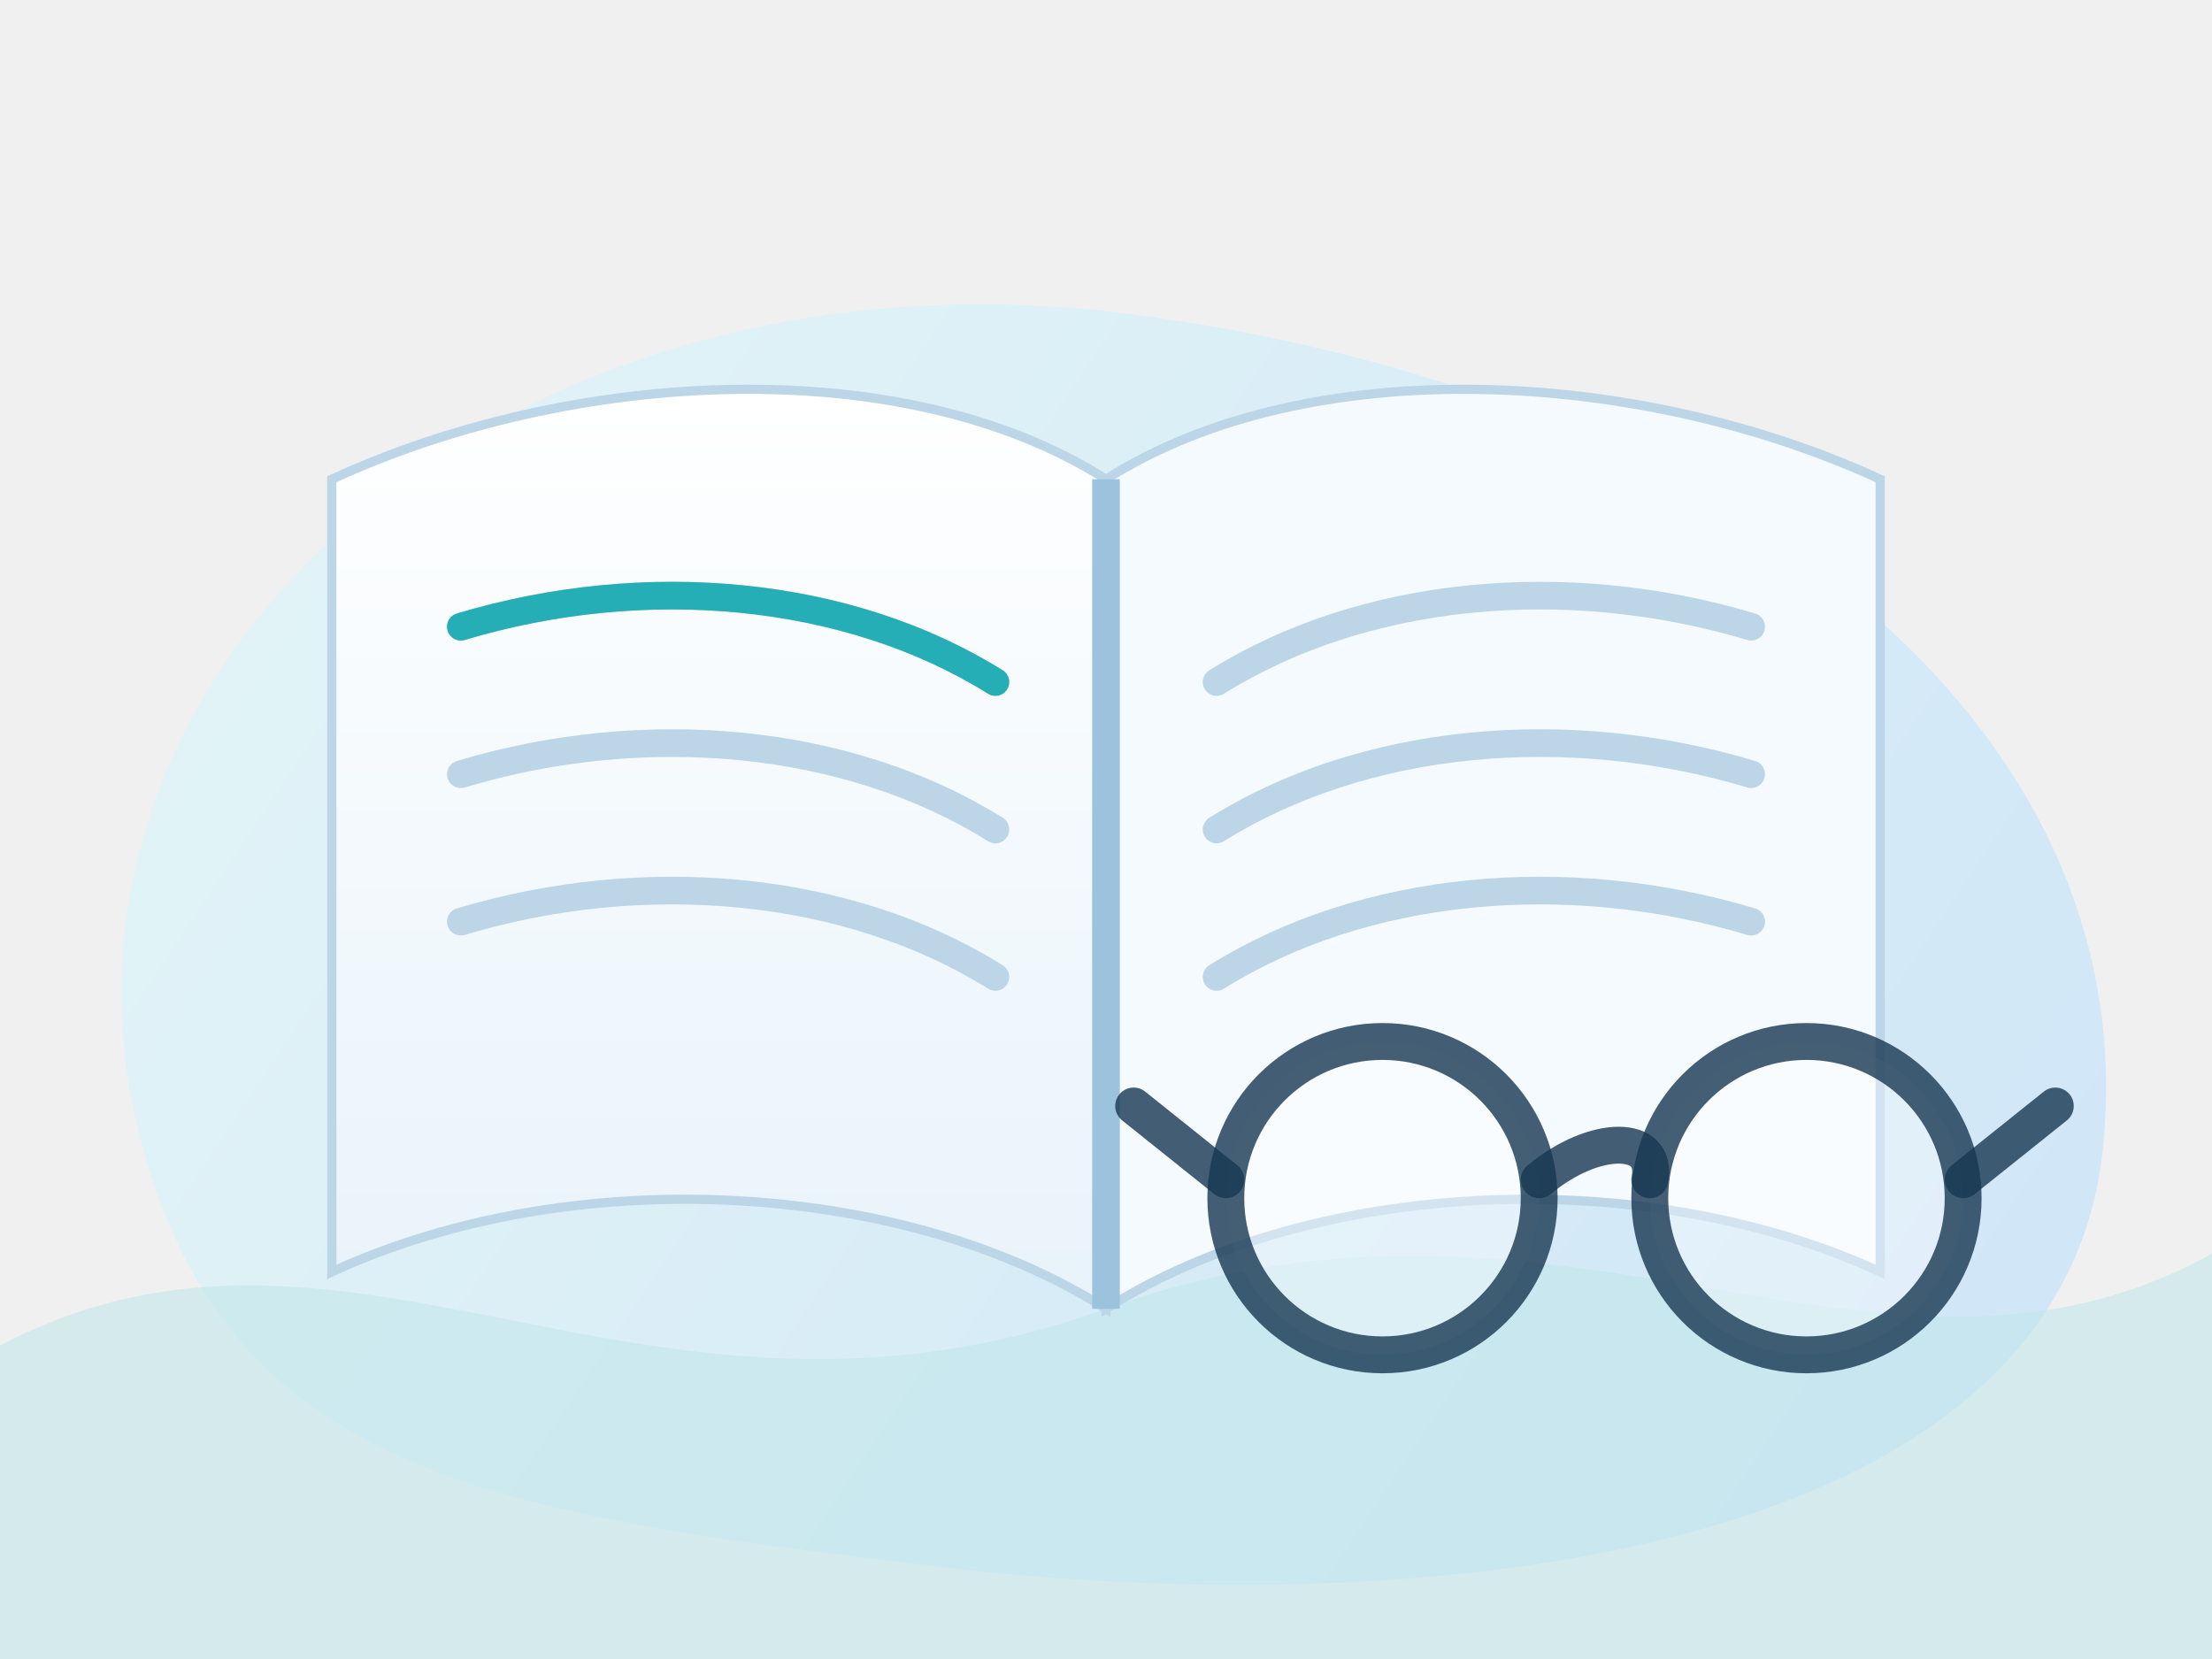
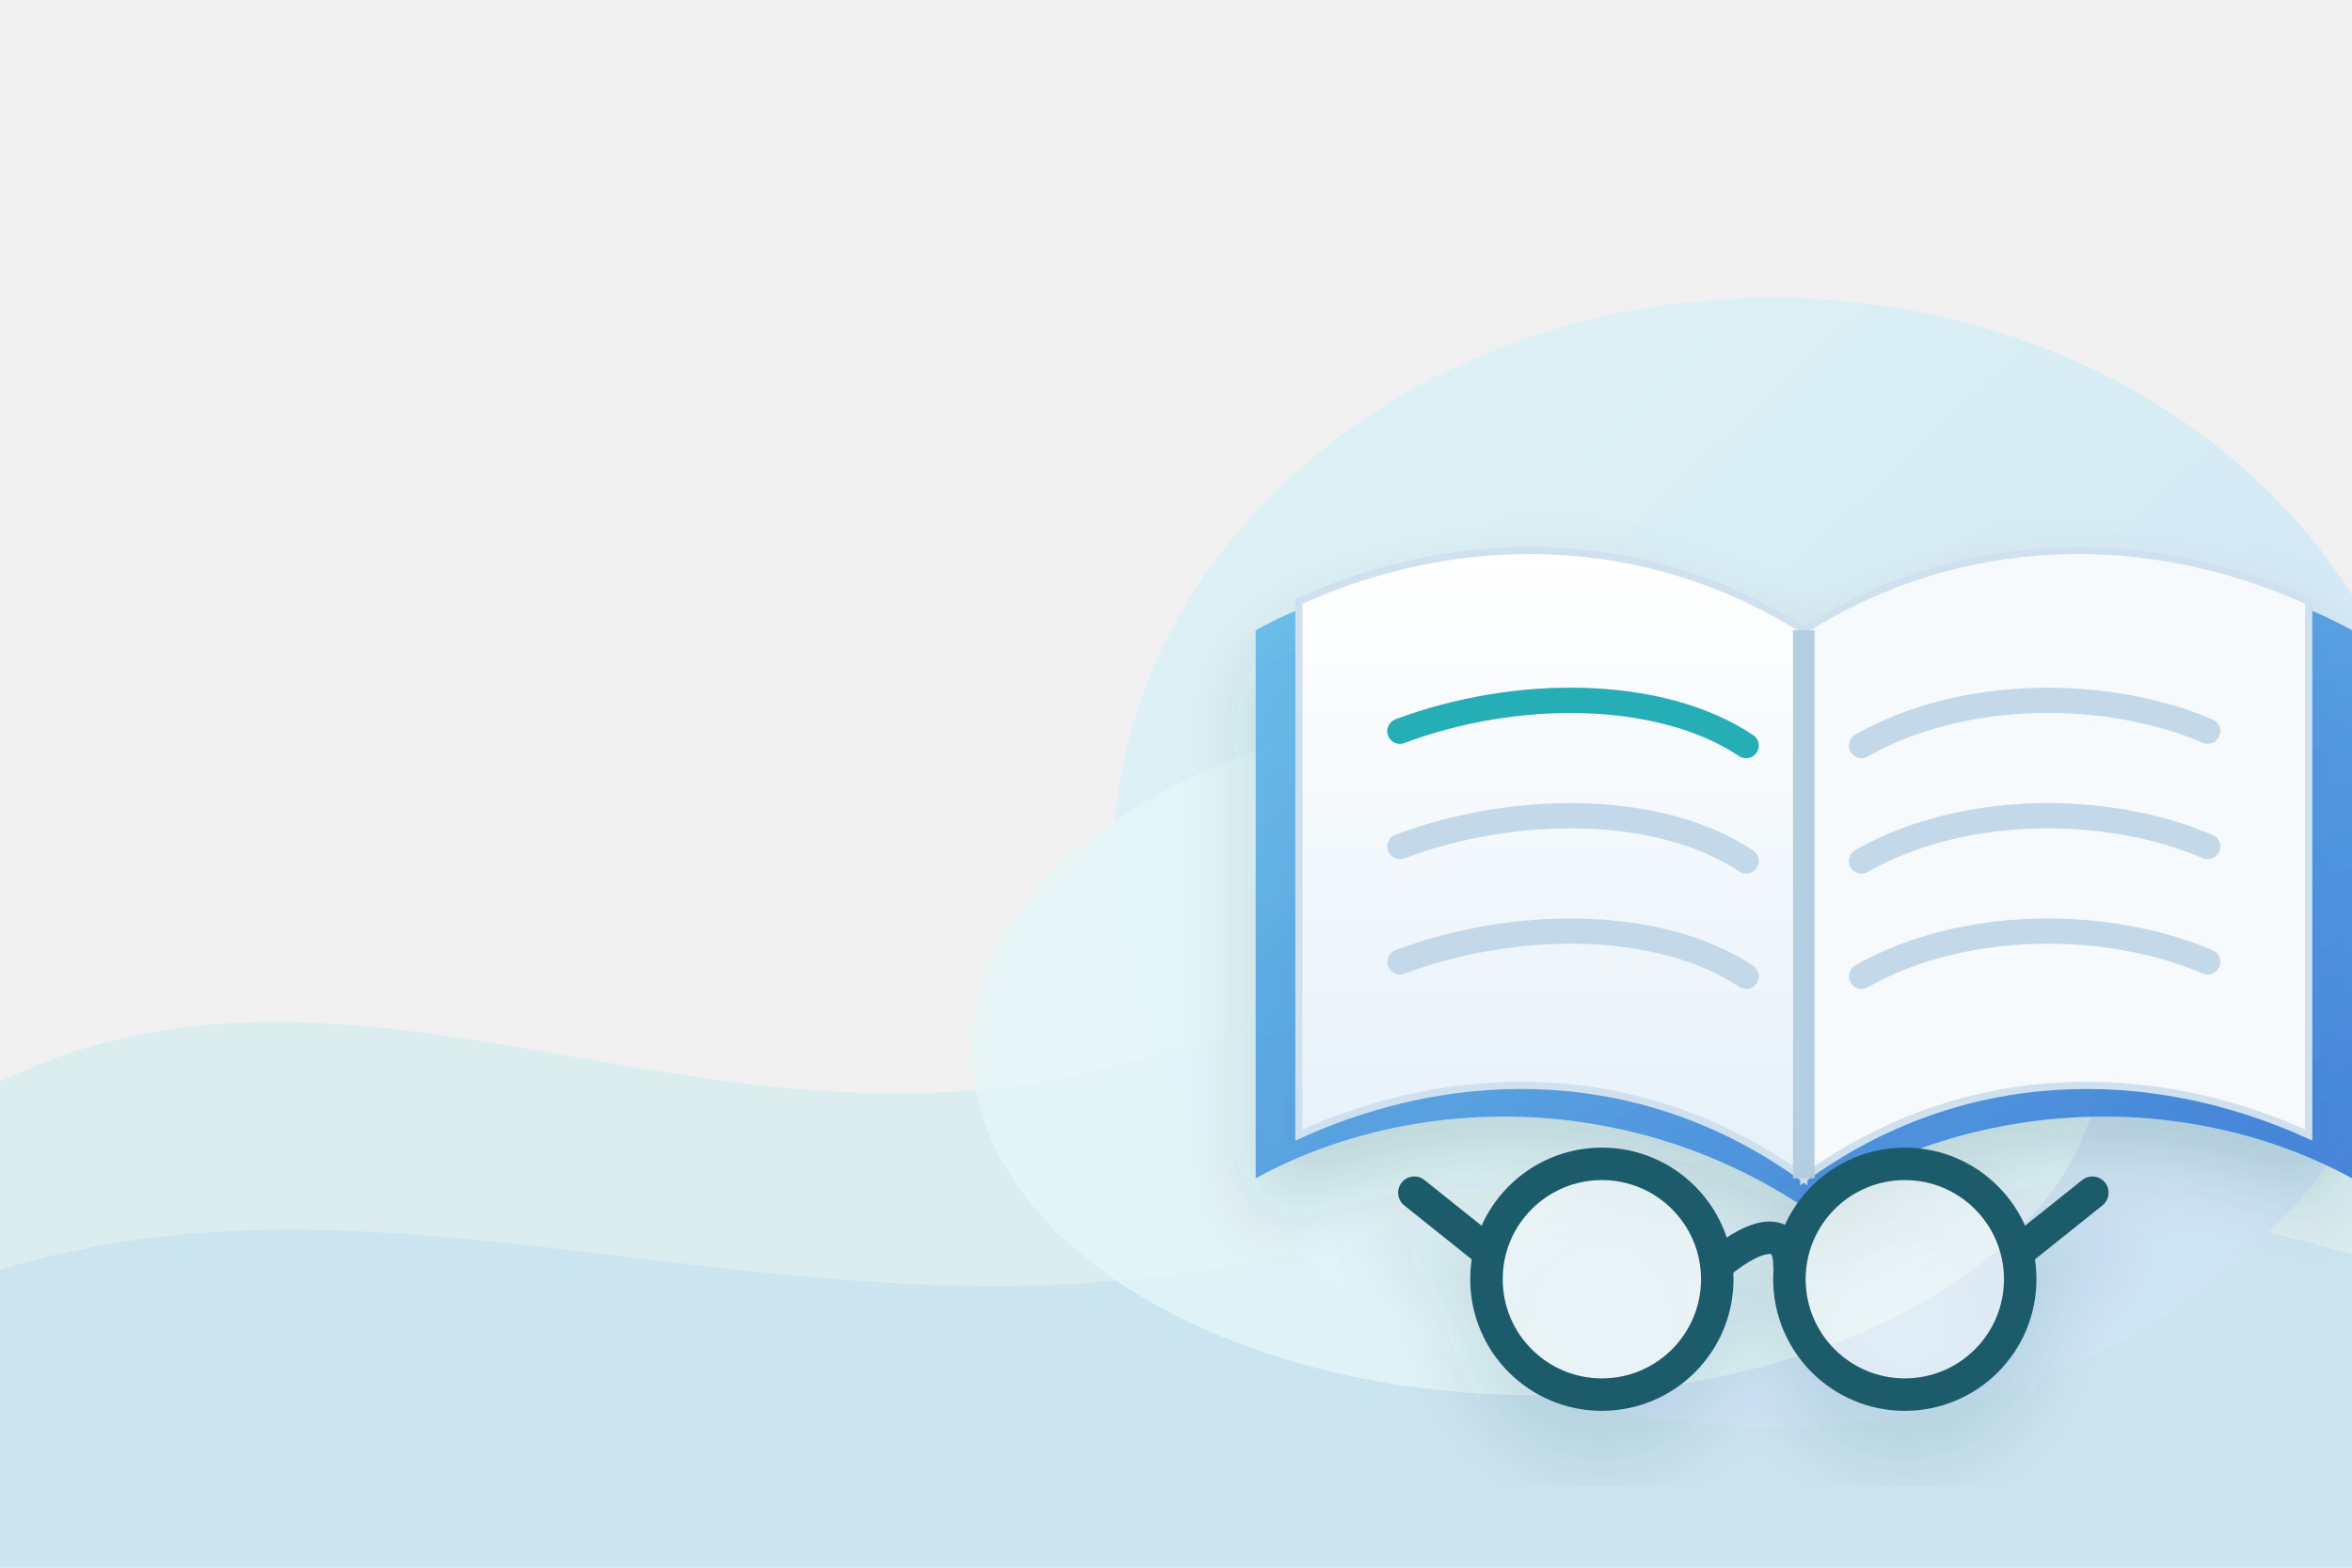
- <svg xmlns="http://www.w3.org/2000/svg" viewBox="0 0 240 180" fill="none">
+ <svg xmlns="http://www.w3.org/2000/svg" viewBox="0 0 300 200" fill="none">
  <defs>
-     <linearGradient id="bg" x1="20" y1="30" x2="230" y2="170" gradientUnits="userSpaceOnUse">
-       <stop stop-color="#E3F5F7" />
-       <stop offset="1" stop-color="#CFE5F7" />
+     <linearGradient id="bgw" x1="150" y1="30" x2="300" y2="190" gradientUnits="userSpaceOnUse">
+       <stop stop-color="#DDF3F5" />
+       <stop offset="1" stop-color="#CBE2F6" />
    </linearGradient>
    <linearGradient id="ac" x1="0" y1="0" x2="1" y2="1">
-       <stop stop-color="#25AEB6" />
+       <stop stop-color="#5BB8E8" />
      <stop offset="1" stop-color="#2E73D6" />
+     </linearGradient>
+     <linearGradient id="tl" x1="0" y1="0" x2="1" y2="1">
+       <stop stop-color="#47C2C4" />
+       <stop offset="1" stop-color="#1E93A0" />
    </linearGradient>
    <linearGradient id="pg" x1="0" y1="0" x2="0" y2="1">
      <stop stop-color="#FFFFFF" />
-       <stop offset="1" stop-color="#E8F3FA" />
+       <stop offset="1" stop-color="#E6F1F9" />
    </linearGradient>
+     <filter id="sh" x="-25%" y="-20%" width="150%" height="160%">
+       <feDropShadow dx="0" dy="6" stdDeviation="5" flood-color="#173852" flood-opacity=".17" />
+     </filter>
  </defs>
-   <path d="M14 118C6 68 58 26 122 34c64 8 112 44 106 92-6 44-76 50-126 44C52 164 22 160 14 118Z" fill="url(#bg)" />
-   <path d="M0 146c38-20 70 14 120-4s84 14 120-6v44H0Z" fill="#BFE6EA" opacity=".55" />
-   <path d="M120 52C98 38 62 40 36 52v86c26-12 62-10 84 4Z" fill="url(#pg)" stroke="#BCD6E8" />
-   <path d="M120 52c22-14 58-12 84 0v86c-26-12-62-10-84 4Z" fill="#F4FAFD" stroke="#BCD6E8" />
-   <path d="M120 52v90" stroke="#9CC3DE" stroke-width="3" />
-   <path d="M50 68c20-6 42-4 58 6M50 84c20-6 42-4 58 6M50 100c20-6 42-4 58 6" stroke="#BCD6E8" stroke-width="3" stroke-linecap="round" />
-   <path d="M132 74c16-10 38-12 58-6M132 90c16-10 38-12 58-6M132 106c16-10 38-12 58-6" stroke="#BCD6E8" stroke-width="3" stroke-linecap="round" />
-   <path d="M50 68c20-6 42-4 58 6" stroke="#25AEB6" stroke-width="3" stroke-linecap="round" />
-   <g stroke="#173852" stroke-opacity=".8" stroke-width="4">
-     <circle cx="150" cy="130" r="17" fill="#fff" fill-opacity=".35" />
-     <circle cx="196" cy="130" r="17" fill="#fff" fill-opacity=".35" />
-     <path d="M167 128c6-5 13-5 12 0" stroke-linecap="round" />
-     <path d="M213 128l10-8M133 128l-10-8" stroke-linecap="round" />
+   <path d="M0 138C45 116 90 150 142 136S238 116 300 132V200H0Z" fill="#CDEBEE" opacity=".6" />
+   <path d="M0 162C52 146 104 174 164 160S256 148 300 160V200H0Z" fill="#BCDDF1" opacity=".5" />
+   <ellipse cx="226" cy="110" rx="84" ry="72" fill="url(#bgw)" opacity=".9" />
+   <ellipse cx="196" cy="134" rx="72" ry="44" fill="#E6F7F8" opacity=".75" />
+   <g transform="translate(300 200) scale(.92) translate(-300 -200)">
+     <g filter="url(#sh)">
+       <path d="M148 70c22-12 52-12 76 2 24-14 54-14 76-2v76c-22-12-52-12-76 4-24-16-54-16-76-4Z" fill="url(#ac)" fill-opacity=".85" />
+       <path d="M224 70C202 56 176 56 154 66v74c22-10 48-10 70 6Z" fill="url(#pg)" stroke="#CFE0EE" />
+       <path d="M224 70c22-14 48-14 70-4v74c-22-10-48-10-70 6Z" fill="#F6FAFD" stroke="#CFE0EE" />
+     </g>
+     <path d="M224 70v76" stroke="#B5CFE2" stroke-width="3" />
+     <path d="M168 84c16-6 36-6 48 2M168 100c16-6 36-6 48 2M168 116c16-6 36-6 48 2" stroke="#C3D9EA" stroke-width="3.5" stroke-linecap="round" />
+     <path d="M232 86c14-8 34-8 48-2M232 102c14-8 34-8 48-2M232 118c14-8 34-8 48-2" stroke="#C3D9EA" stroke-width="3.5" stroke-linecap="round" />
+     <path d="M168 84c16-6 36-6 48 2" stroke="#25AEB6" stroke-width="3.5" stroke-linecap="round" />
+     <g filter="url(#sh)" stroke="#1E5B6B" stroke-width="4.5">
+       <circle cx="196" cy="160" r="16" fill="#fff" fill-opacity=".4" />
+       <circle cx="238" cy="160" r="16" fill="#fff" fill-opacity=".4" />
+       <path d="M212 158c6-5 10-5 10 0" stroke-linecap="round" />
+       <path d="M180 156l-10-8M254 156l10-8" stroke-linecap="round" />
+     </g>
  </g>
</svg>
